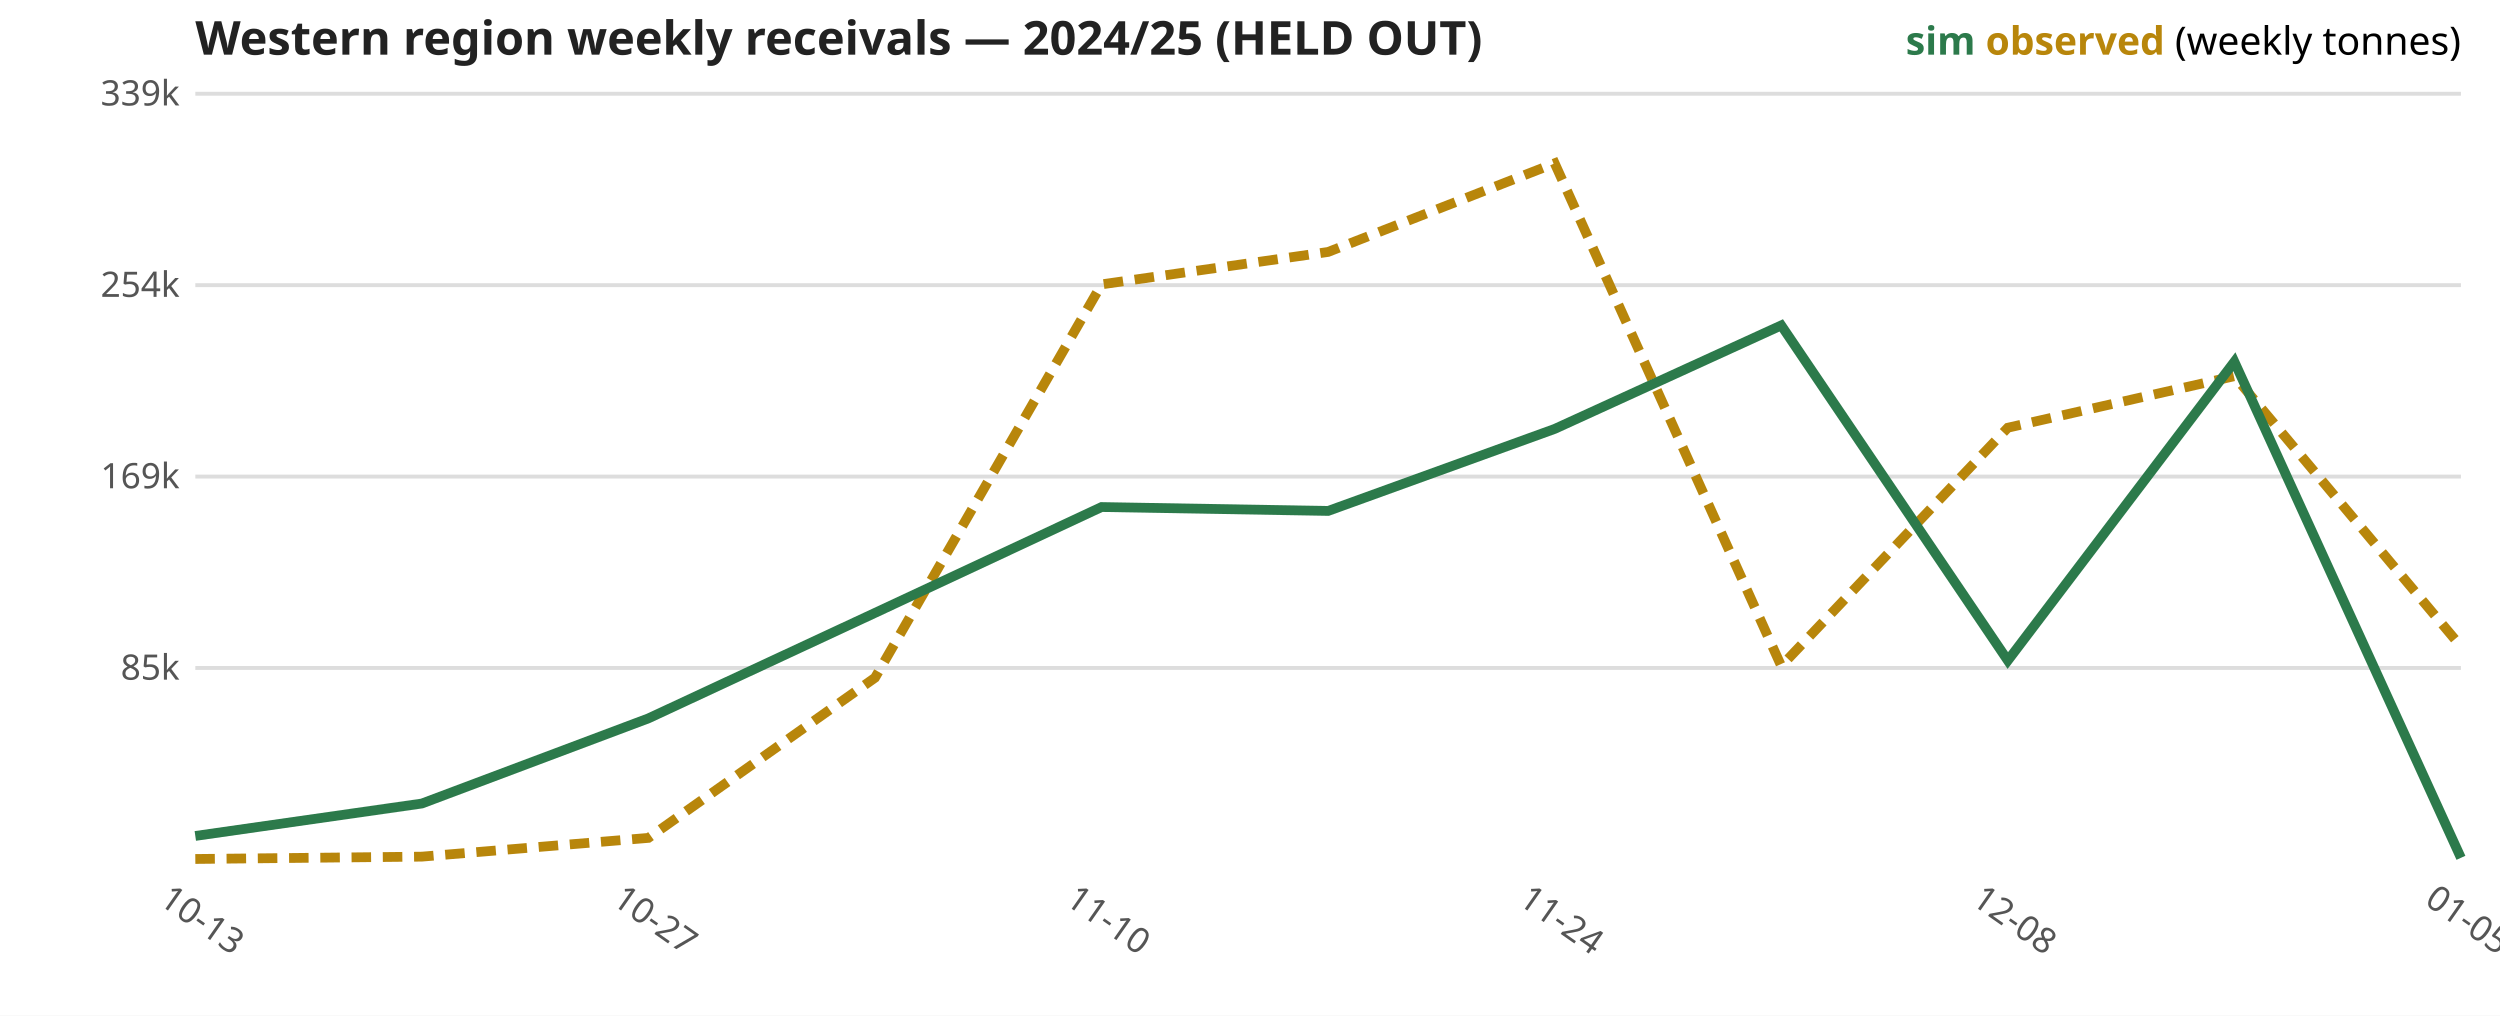
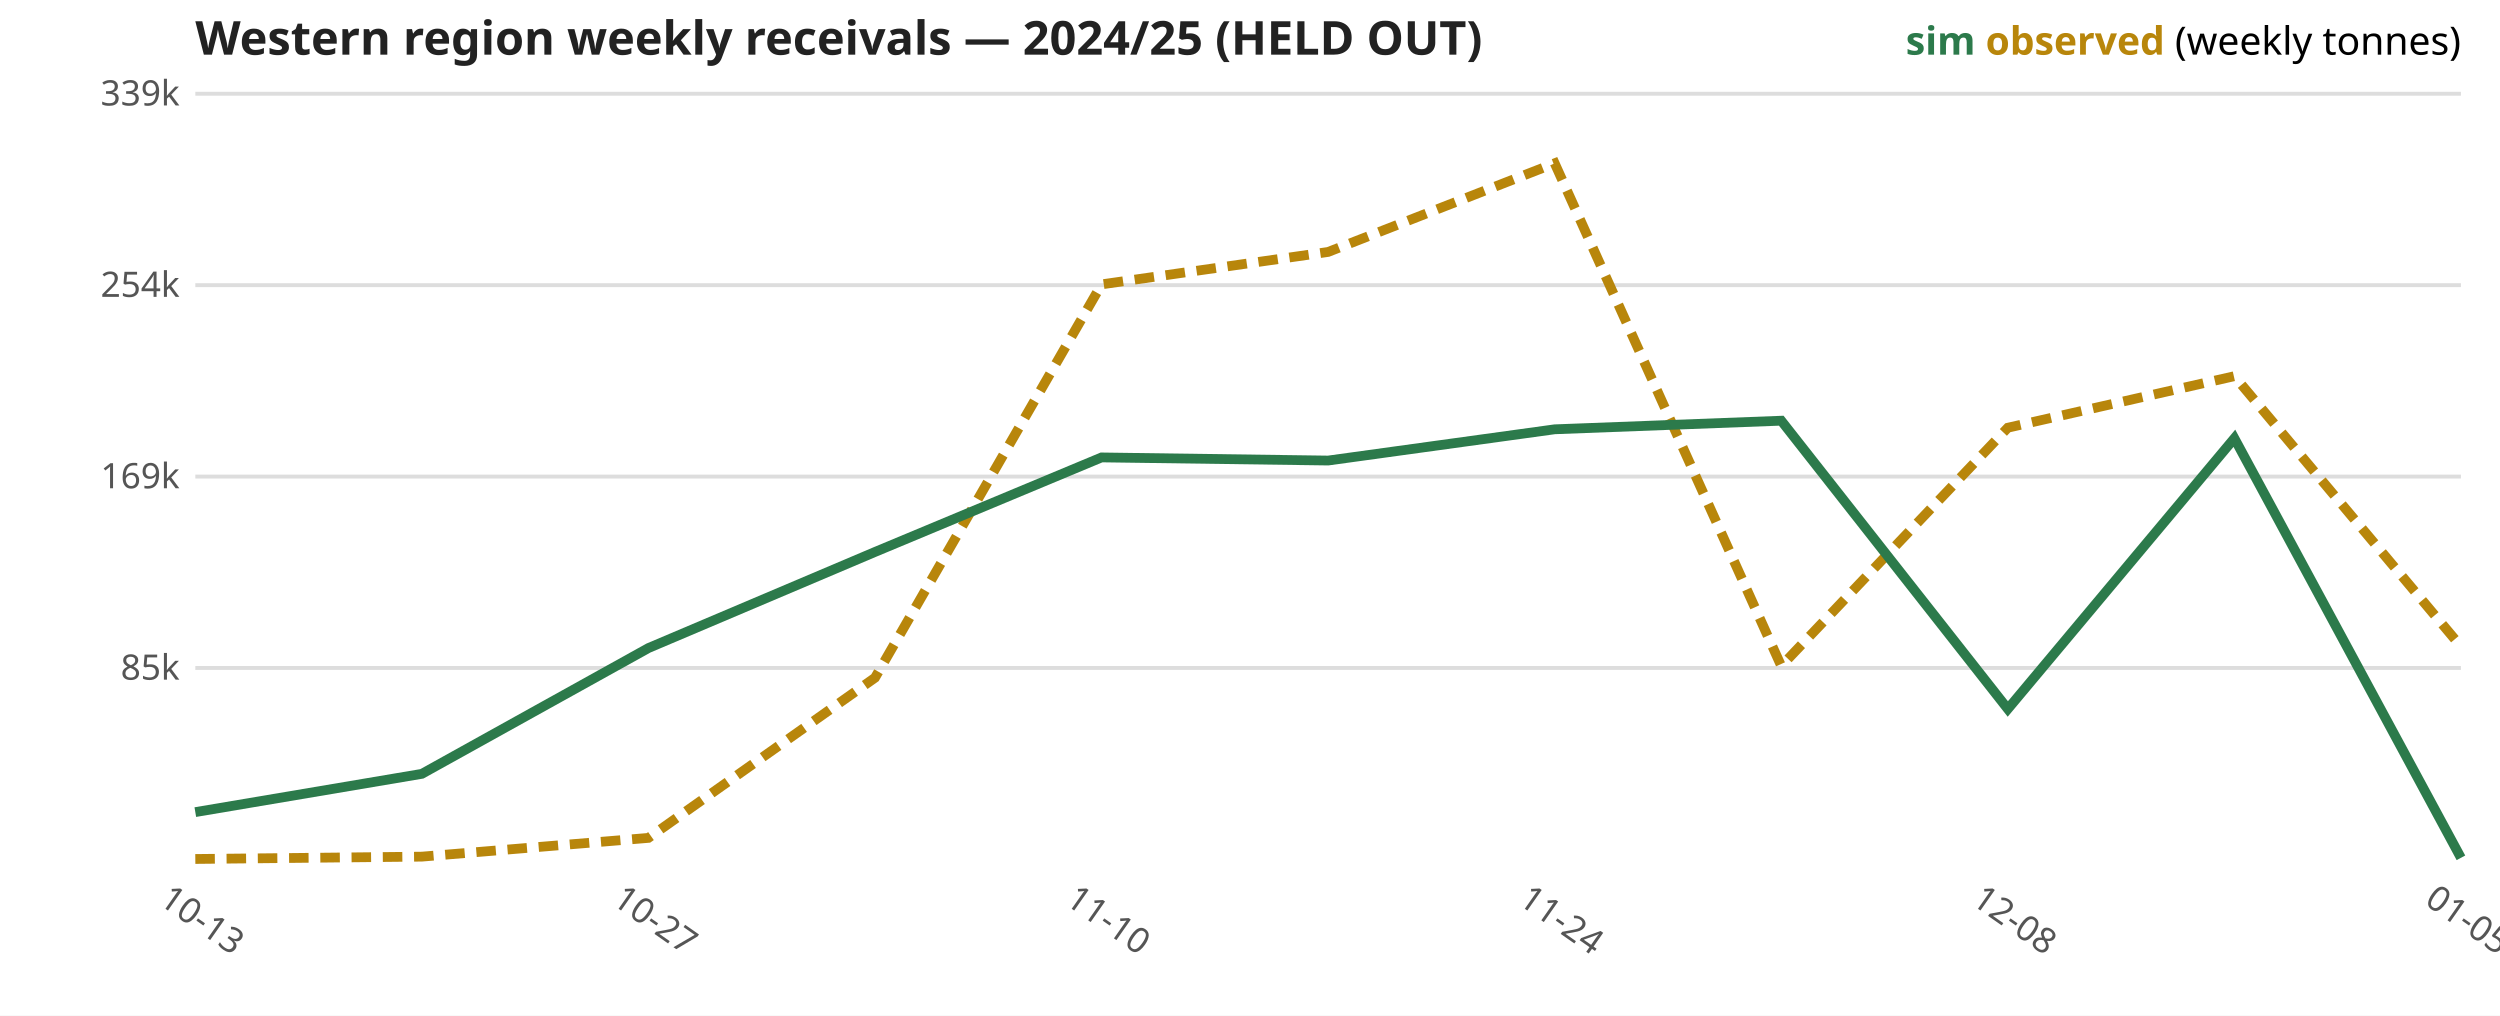
<svg xmlns="http://www.w3.org/2000/svg" viewBox="0 0 640 260" font-family="sans-serif">
  <rect width="640" height="260" fill="white" />
  <text x="50" y="14" font-size="12" font-weight="bold" fill="#222">Western region weekly receivals — 2024/25 (HELD OUT)</text>
  <text x="630" y="14" font-size="10" text-anchor="end">
    <tspan fill="#2c7a4b" font-weight="bold">sim</tspan>
    <tspan fill="#b8860b" font-weight="bold">observed</tspan> (weekly tonnes)</text>
  <line x1="50" x2="630" y1="171" y2="171" stroke="#ddd" />
  <text x="46" y="174" font-size="9" text-anchor="end" fill="#555">85k</text>
  <line x1="50" x2="630" y1="122" y2="122" stroke="#ddd" />
  <text x="46" y="125" font-size="9" text-anchor="end" fill="#555">169k</text>
  <line x1="50" x2="630" y1="73" y2="73" stroke="#ddd" />
  <text x="46" y="76" font-size="9" text-anchor="end" fill="#555">254k</text>
  <line x1="50" x2="630" y1="24" y2="24" stroke="#ddd" />
  <text x="46" y="27" font-size="9" text-anchor="end" fill="#555">339k</text>
  <path d="M50.0,219.9L108.0,219.3L166.0,214.5L224.0,173.5L282.0,72.8L340.0,64.5L398.0,41.8L456.0,170.5L514.0,109.5L572.0,96.3L630.0,165.5" fill="none" stroke="#b8860b" stroke-width="2.5" stroke-dasharray="5 3" />
-   <path d="M50.0,214.0L108.0,205.7L166.0,183.9L224.0,156.9L282.0,129.8L340.0,130.8L398.0,109.8L456.0,83.3L514.0,169.1L572.0,92.6L630.0,219.6" fill="none" stroke="#2c7a4b" stroke-width="2.5" />
+   <path d="M50.0,207.9L108.0,198.1L166.0,165.9L224.0,141.3L282.0,117.1L340.0,117.9L398.0,109.9L456.0,107.7L514.0,181.5L572.0,112.2L630.0,219.6" fill="none" stroke="#2c7a4b" stroke-width="2.5" />
  <text x="50" y="238" font-size="9" text-anchor="middle" fill="#555" transform="rotate(35 50 238)">10-13</text>
  <text x="166" y="238" font-size="9" text-anchor="middle" fill="#555" transform="rotate(35 166 238)">10-27</text>
  <text x="282" y="238" font-size="9" text-anchor="middle" fill="#555" transform="rotate(35 282 238)">11-10</text>
  <text x="398" y="238" font-size="9" text-anchor="middle" fill="#555" transform="rotate(35 398 238)">11-24</text>
  <text x="514" y="238" font-size="9" text-anchor="middle" fill="#555" transform="rotate(35 514 238)">12-08</text>
  <text x="630" y="238" font-size="9" text-anchor="middle" fill="#555" transform="rotate(35 630 238)">01-05</text>
</svg>
